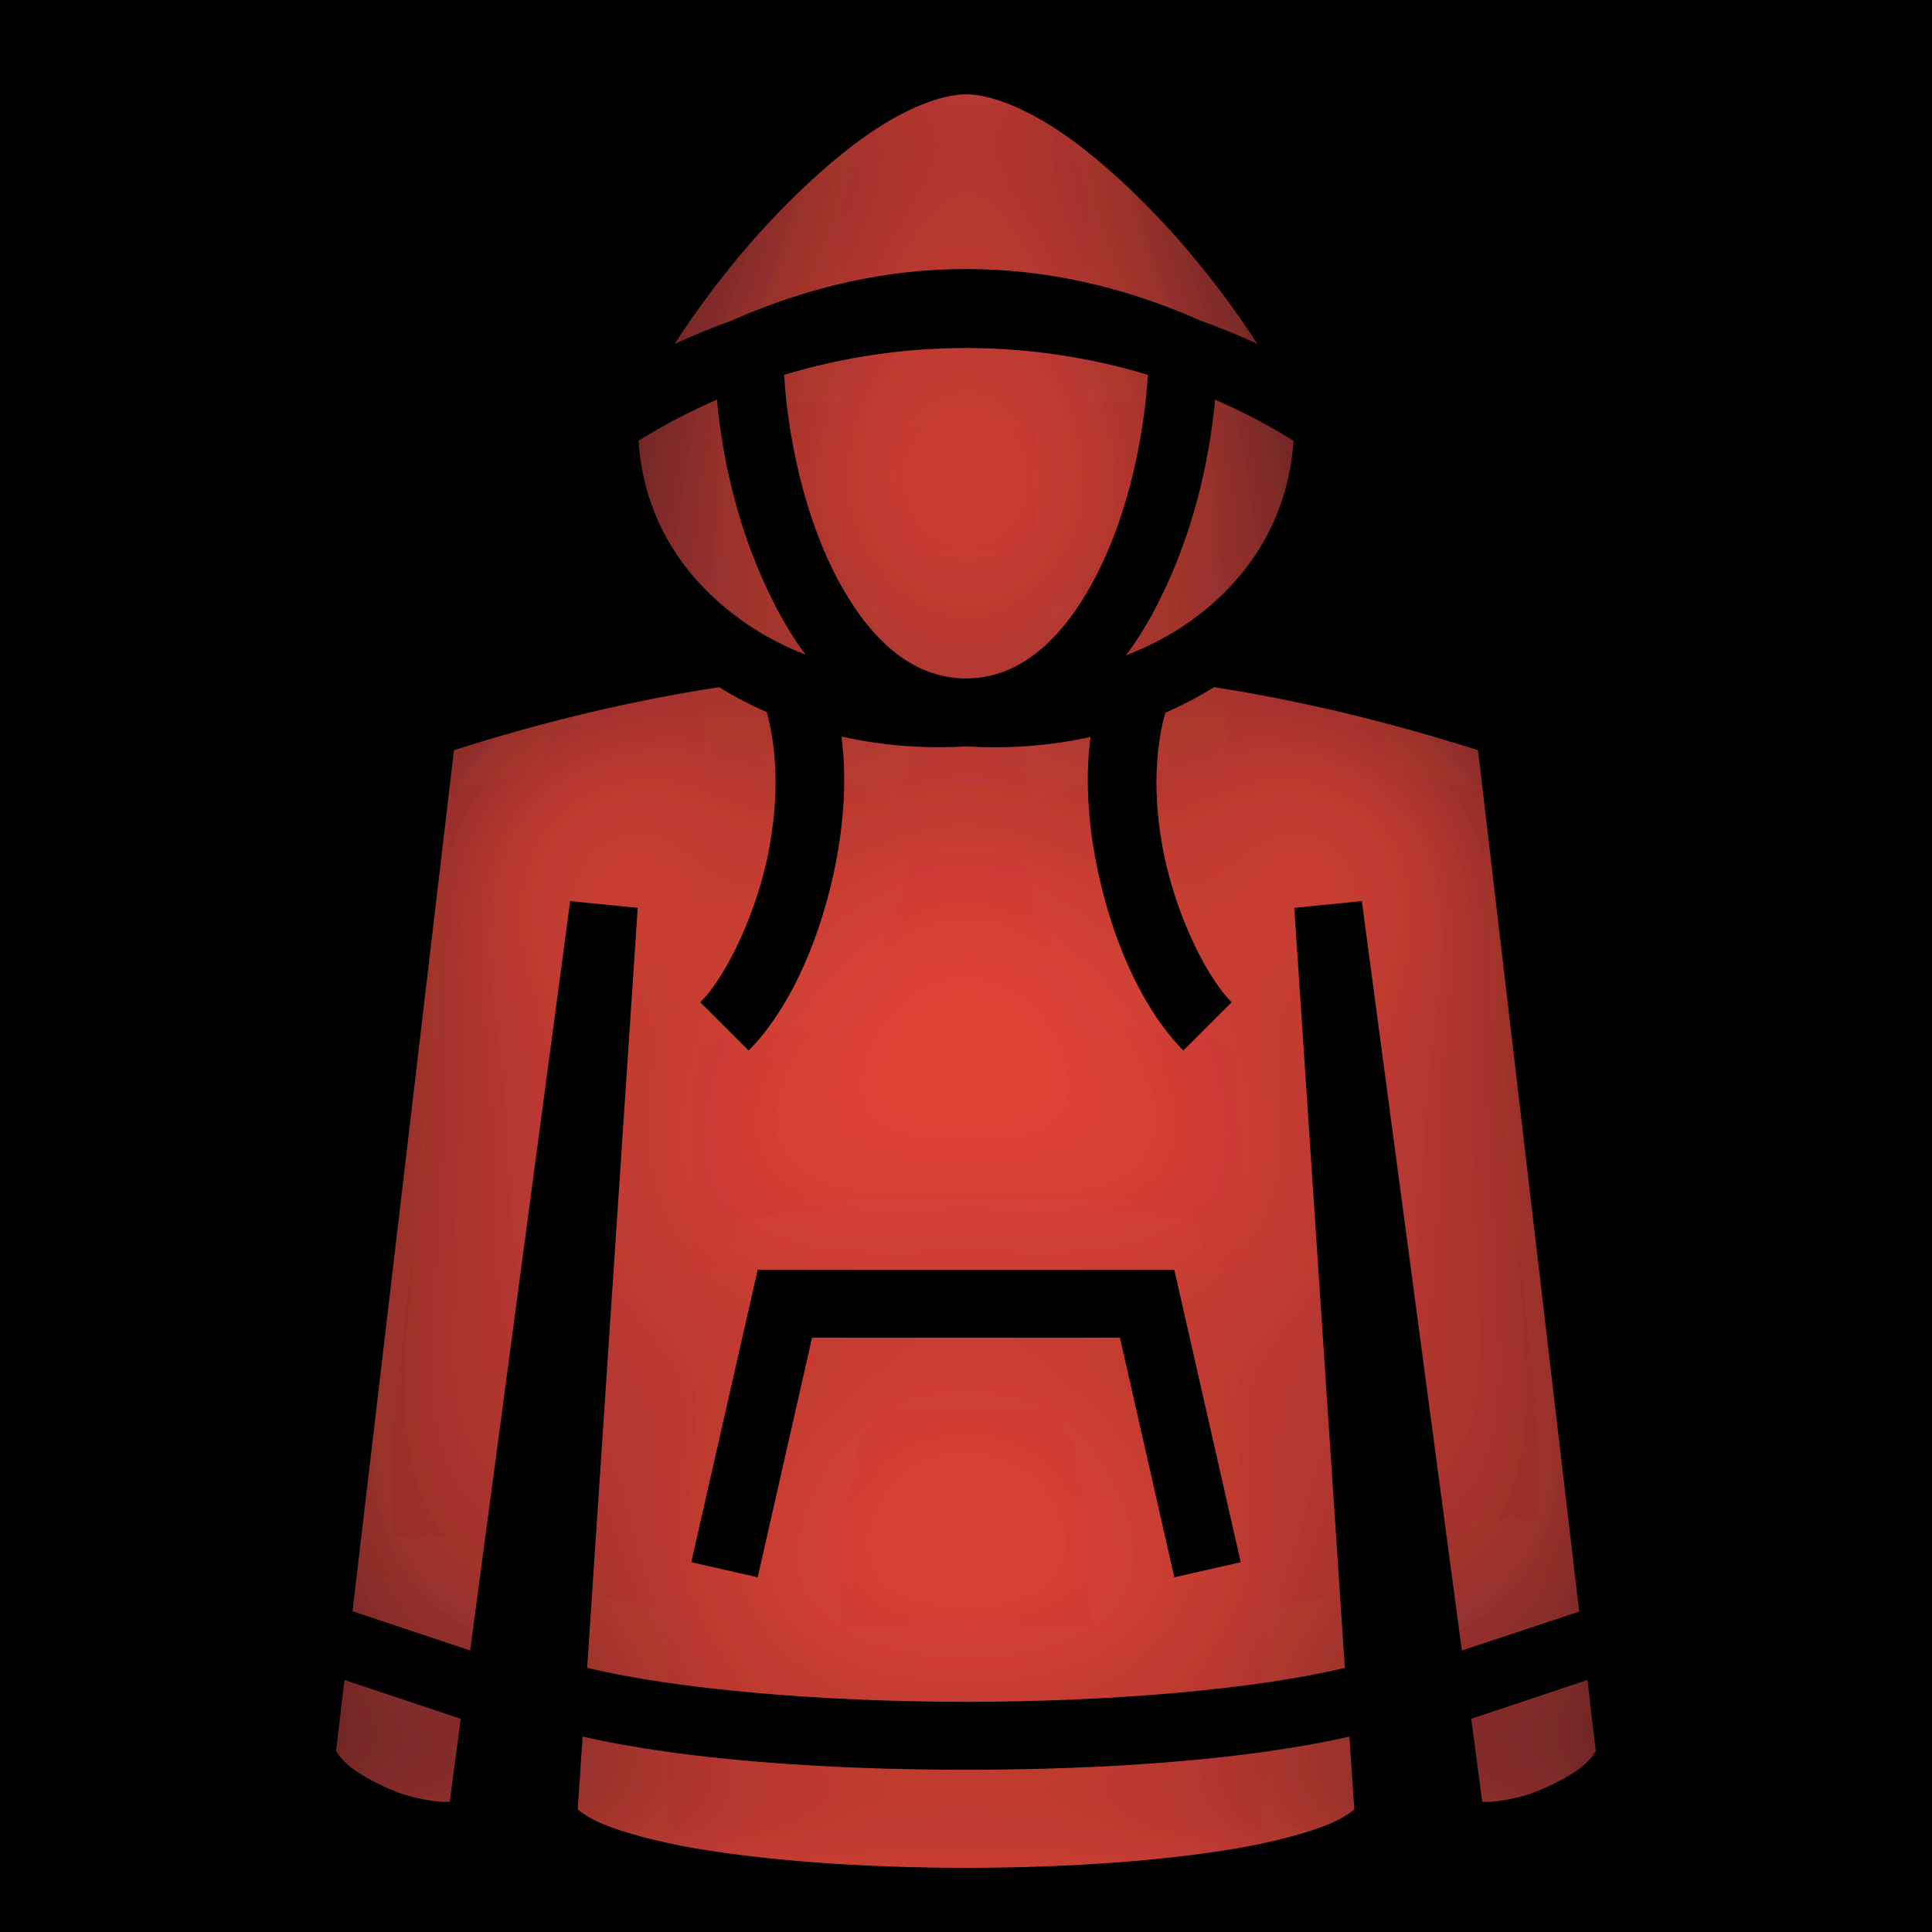
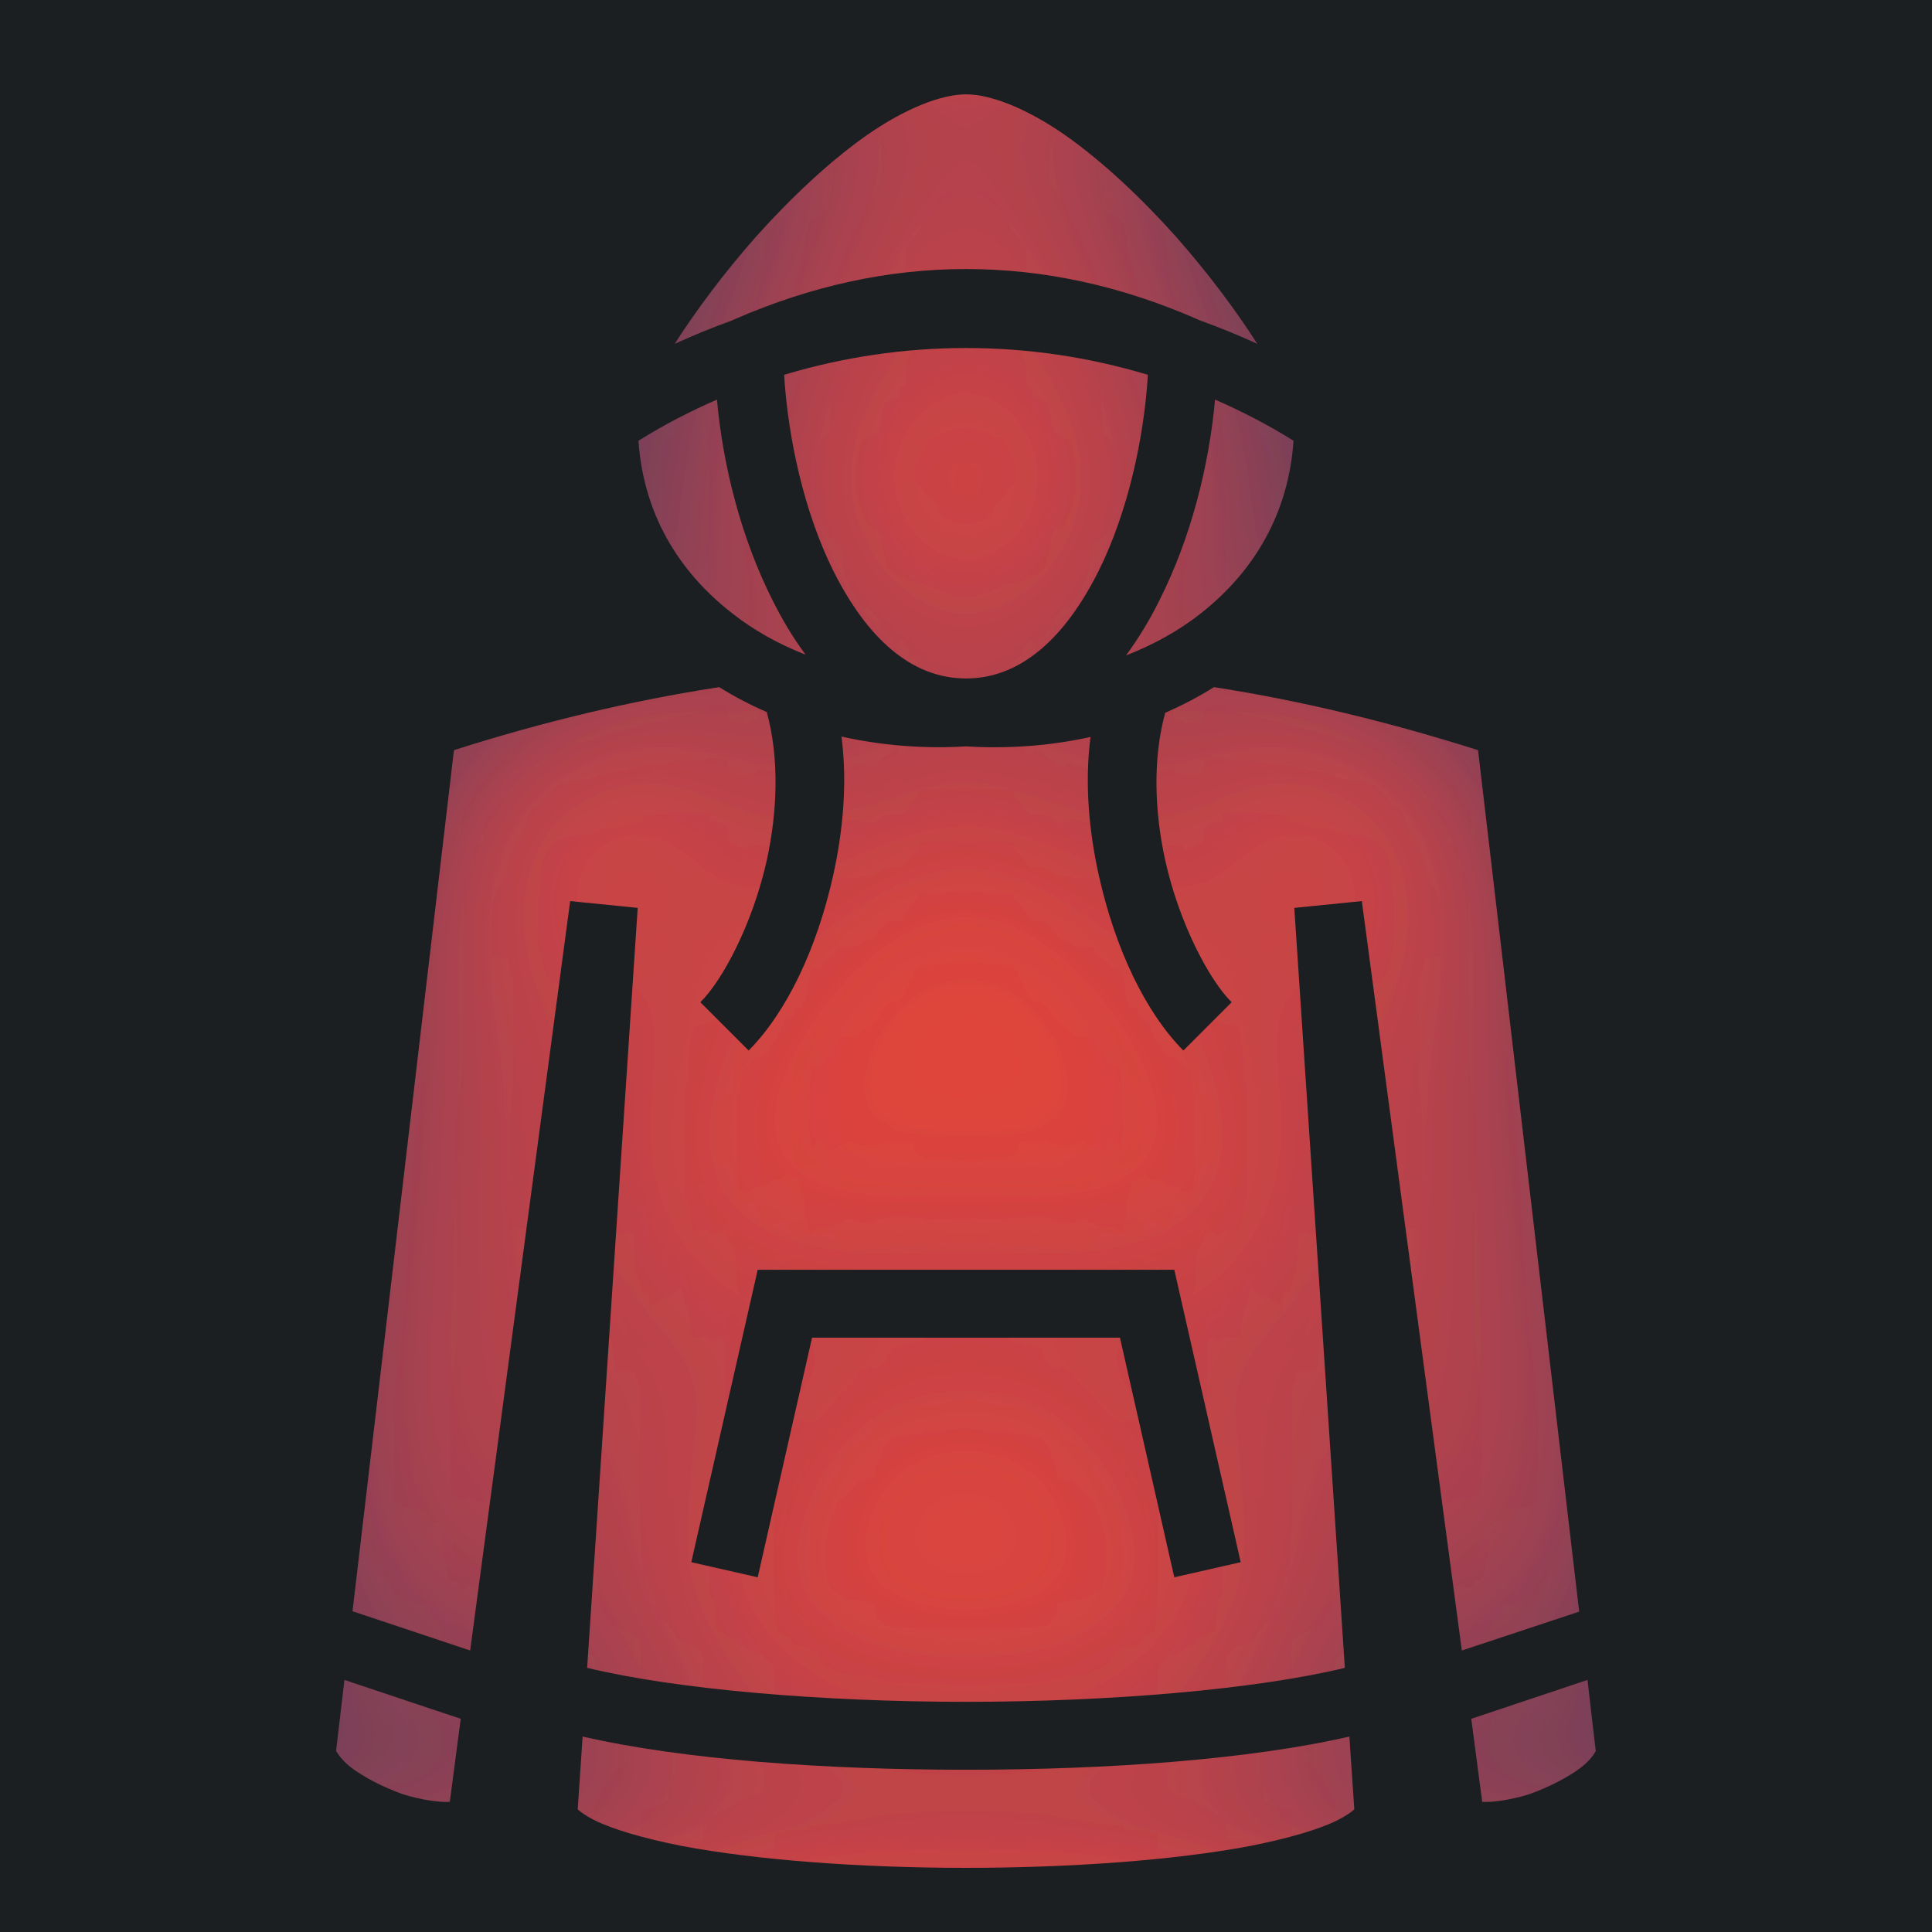
<svg xmlns="http://www.w3.org/2000/svg" viewBox="0 0 512 512" style="height: 512px; width: 512px;">
  <defs>
    <filter id="shadow-1" height="300%" width="300%" x="-100%" y="-100%">
-       <feFlood flood-color="rgba(27, 31, 33, 1)" result="flood" />
+       <feFlood flood-color="rgba(58, 63, 94, 1)" result="flood" />
      <feComposite in="flood" in2="SourceGraphic" operator="out" result="composite" />
      <feGaussianBlur in="composite" stdDeviation="30" result="blur" />
      <feOffset dx="0" dy="0" result="offset" />
      <feComposite in2="SourceGraphic" in="offset" operator="atop" />
    </filter>
  </defs>
-   <path d="M0 0h512v512H0z" fill="#000" fill-opacity="1" />
+   <path d="M0 0h512v512H0z" fill="#1b1f21" fill-opacity="1" />
  <g class="" transform="translate(0,0)" style="">
    <path d="M256 25c-6.6 0-16.1 3.77-26.1 10.69-9.9 6.92-20.3 16.69-29.6 27.09-8.4 9.52-15.9 19.56-21.5 28.35 5-2.29 10-4.34 15.1-6.17l.9-.41c20.2-8.78 40.6-13.25 61.1-13.25 20.5-.02 41 4.37 61.3 13.26l.8.35c5.1 1.84 10.2 3.91 15.2 6.22-5.6-8.79-13.1-18.83-21.5-28.35-9.3-10.4-19.7-20.17-29.6-27.09C272.1 28.77 262.6 25 256 25zm0 67.23c-16.3 0-32.5 2.37-48.2 7.1 1 16.67 5.3 36.37 13 51.87 8.8 17.6 20.5 28.6 35.2 28.6 14.7 0 26.4-11 35.2-28.6 7.7-15.5 12-35.2 13-51.87-15.7-4.73-31.9-7.1-48.2-7.1zm-66 13.67c-7.1 3.1-14.1 6.7-20.8 10.9 1.3 19.1 10.4 34.5 24.8 45.7 5.7 4.5 12.3 8.2 19.5 11-3.3-4.4-6.2-9.3-8.7-14.3-8.4-16.6-13.2-35.7-14.8-53.3zm132 0c-1.6 17.6-6.4 36.7-14.8 53.3-2.5 5.1-5.5 10-8.8 14.5 7.4-2.9 14.1-6.6 19.9-11.2 14.2-11.2 23.2-26.6 24.5-45.7-6.7-4.2-13.7-7.8-20.8-10.9zm-131.4 76.2c-23.4 3.6-46.8 9.2-70.3 16.7L93.42 427l31.18 10.4 26.5-198.6 17.9 1.8L155.6 442c23.6 5.7 62.1 9 100.4 9 38.3 0 76.8-3.3 100.4-9L343 240.6l17.9-1.8 26.5 198.6 31.1-10.3-26.8-228.3c-23.4-7.4-46.7-13.1-70-16.7-4.1 2.6-8.4 4.8-12.9 6.8-3.3 11.9-2.9 26 0 39.1 3.7 16.7 11.7 31.8 17.6 37.6l-12.8 12.8c-10.1-10.2-18.1-27.1-22.4-46.4-2.6-11.7-3.8-24.4-2.2-36.7-10.4 2.3-21.5 3.2-33 2.5-11.5.7-22.6-.3-33-2.6 1.6 12.3.4 25-2.2 36.8-4.3 19.3-12.3 36.2-22.4 46.4l-12.8-12.8c5.9-5.8 13.9-20.9 17.6-37.6 2.9-13.2 3.3-27.3 0-39.3-4.4-1.9-8.6-4.1-12.6-6.6zm10.2 154.4h110.4l17.6 77.5-17.6 4-14.4-63.5h-81.6L200.8 418l-17.6-4 17.6-77.5zM91.28 445.2l-2.23 18.9c.05-.3.69 1.7 3.98 4.3 3.4 2.6 8.67 5.3 13.77 7.1 5.1 1.6 10.1 2.2 12.4 2l2.9-22-30.82-10.3zm329.42 0l-30.8 10.3 2.9 22c2.3.2 7.3-.4 12.4-2 5.1-1.8 10.4-4.5 13.8-7.1 3.3-2.6 3.9-4.6 3.9-4.3l-2.2-18.9zm-266.3 15l-1.3 19.2v.1c.5.5 2.1 1.7 4.5 2.9 4.8 2.4 13 4.8 23.1 6.8 20.1 3.8 47.7 5.8 75.3 5.8 27.6 0 55.2-2 75.3-5.8 10.1-2 18.3-4.4 23.1-6.8 2.4-1.2 4-2.4 4.5-2.9v-.1l-1.3-19.2c-26.5 6.1-63.9 8.8-101.6 8.8-37.7 0-75.1-2.7-101.6-8.8z" fill="#e64539" fill-opacity="1" filter="url(#shadow-1)" />
  </g>
</svg>
